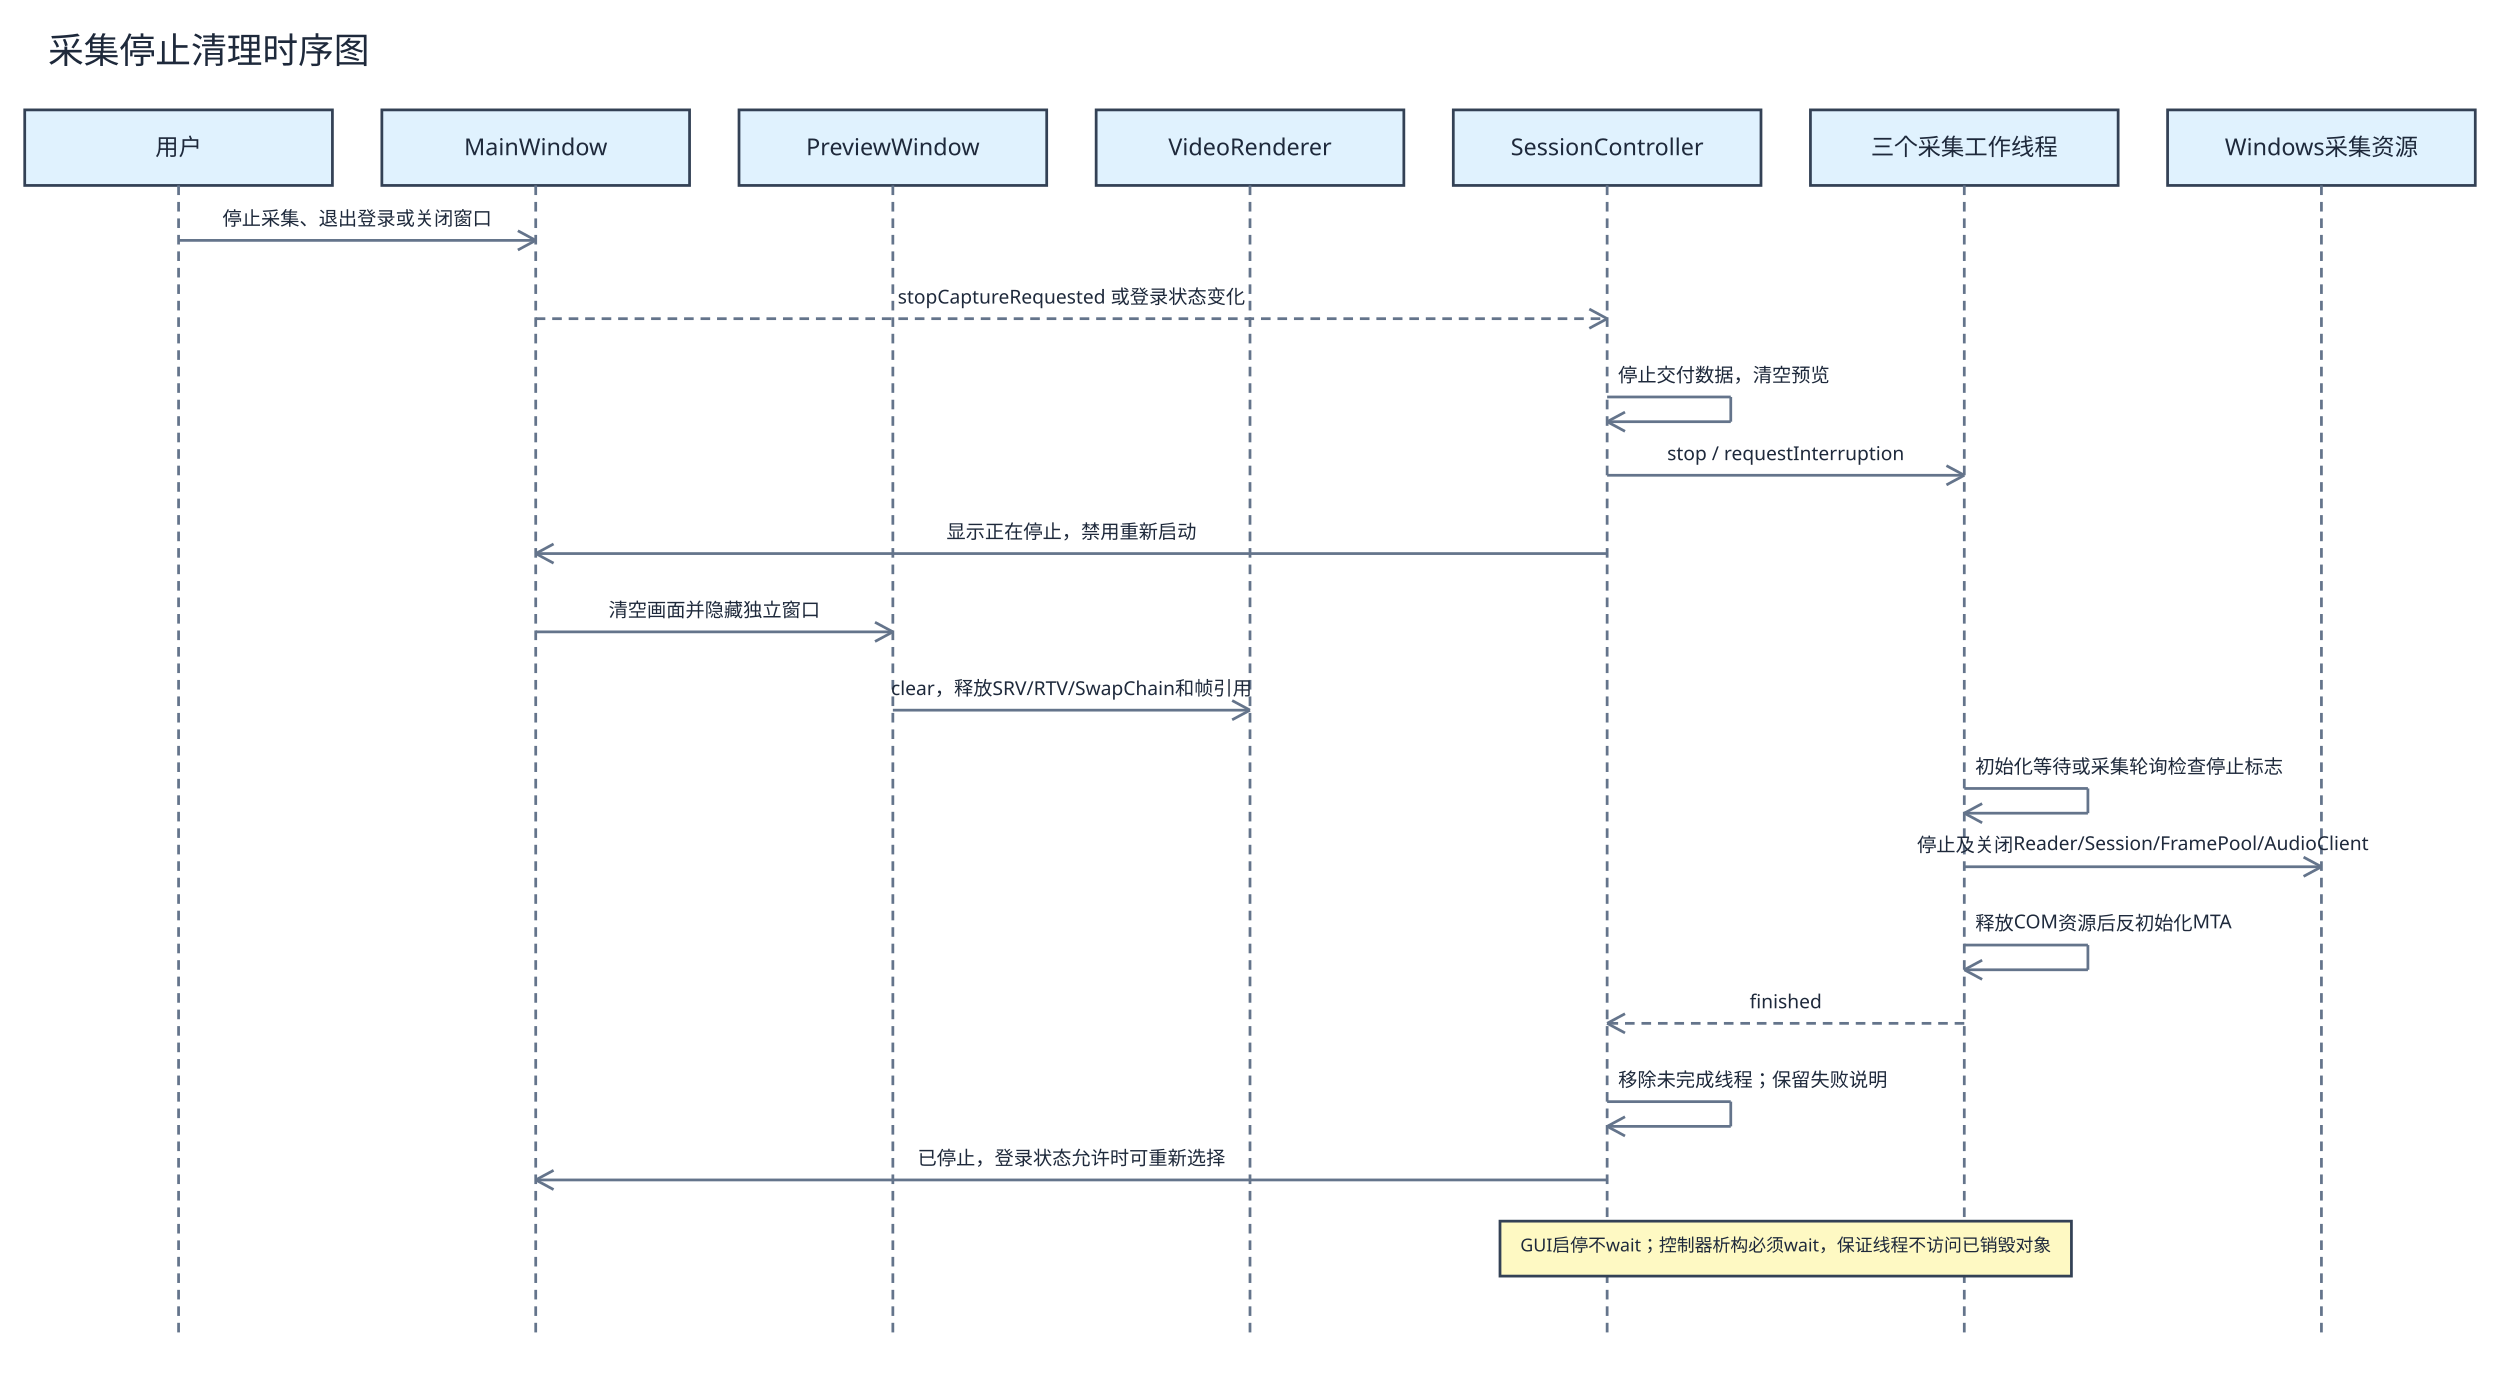
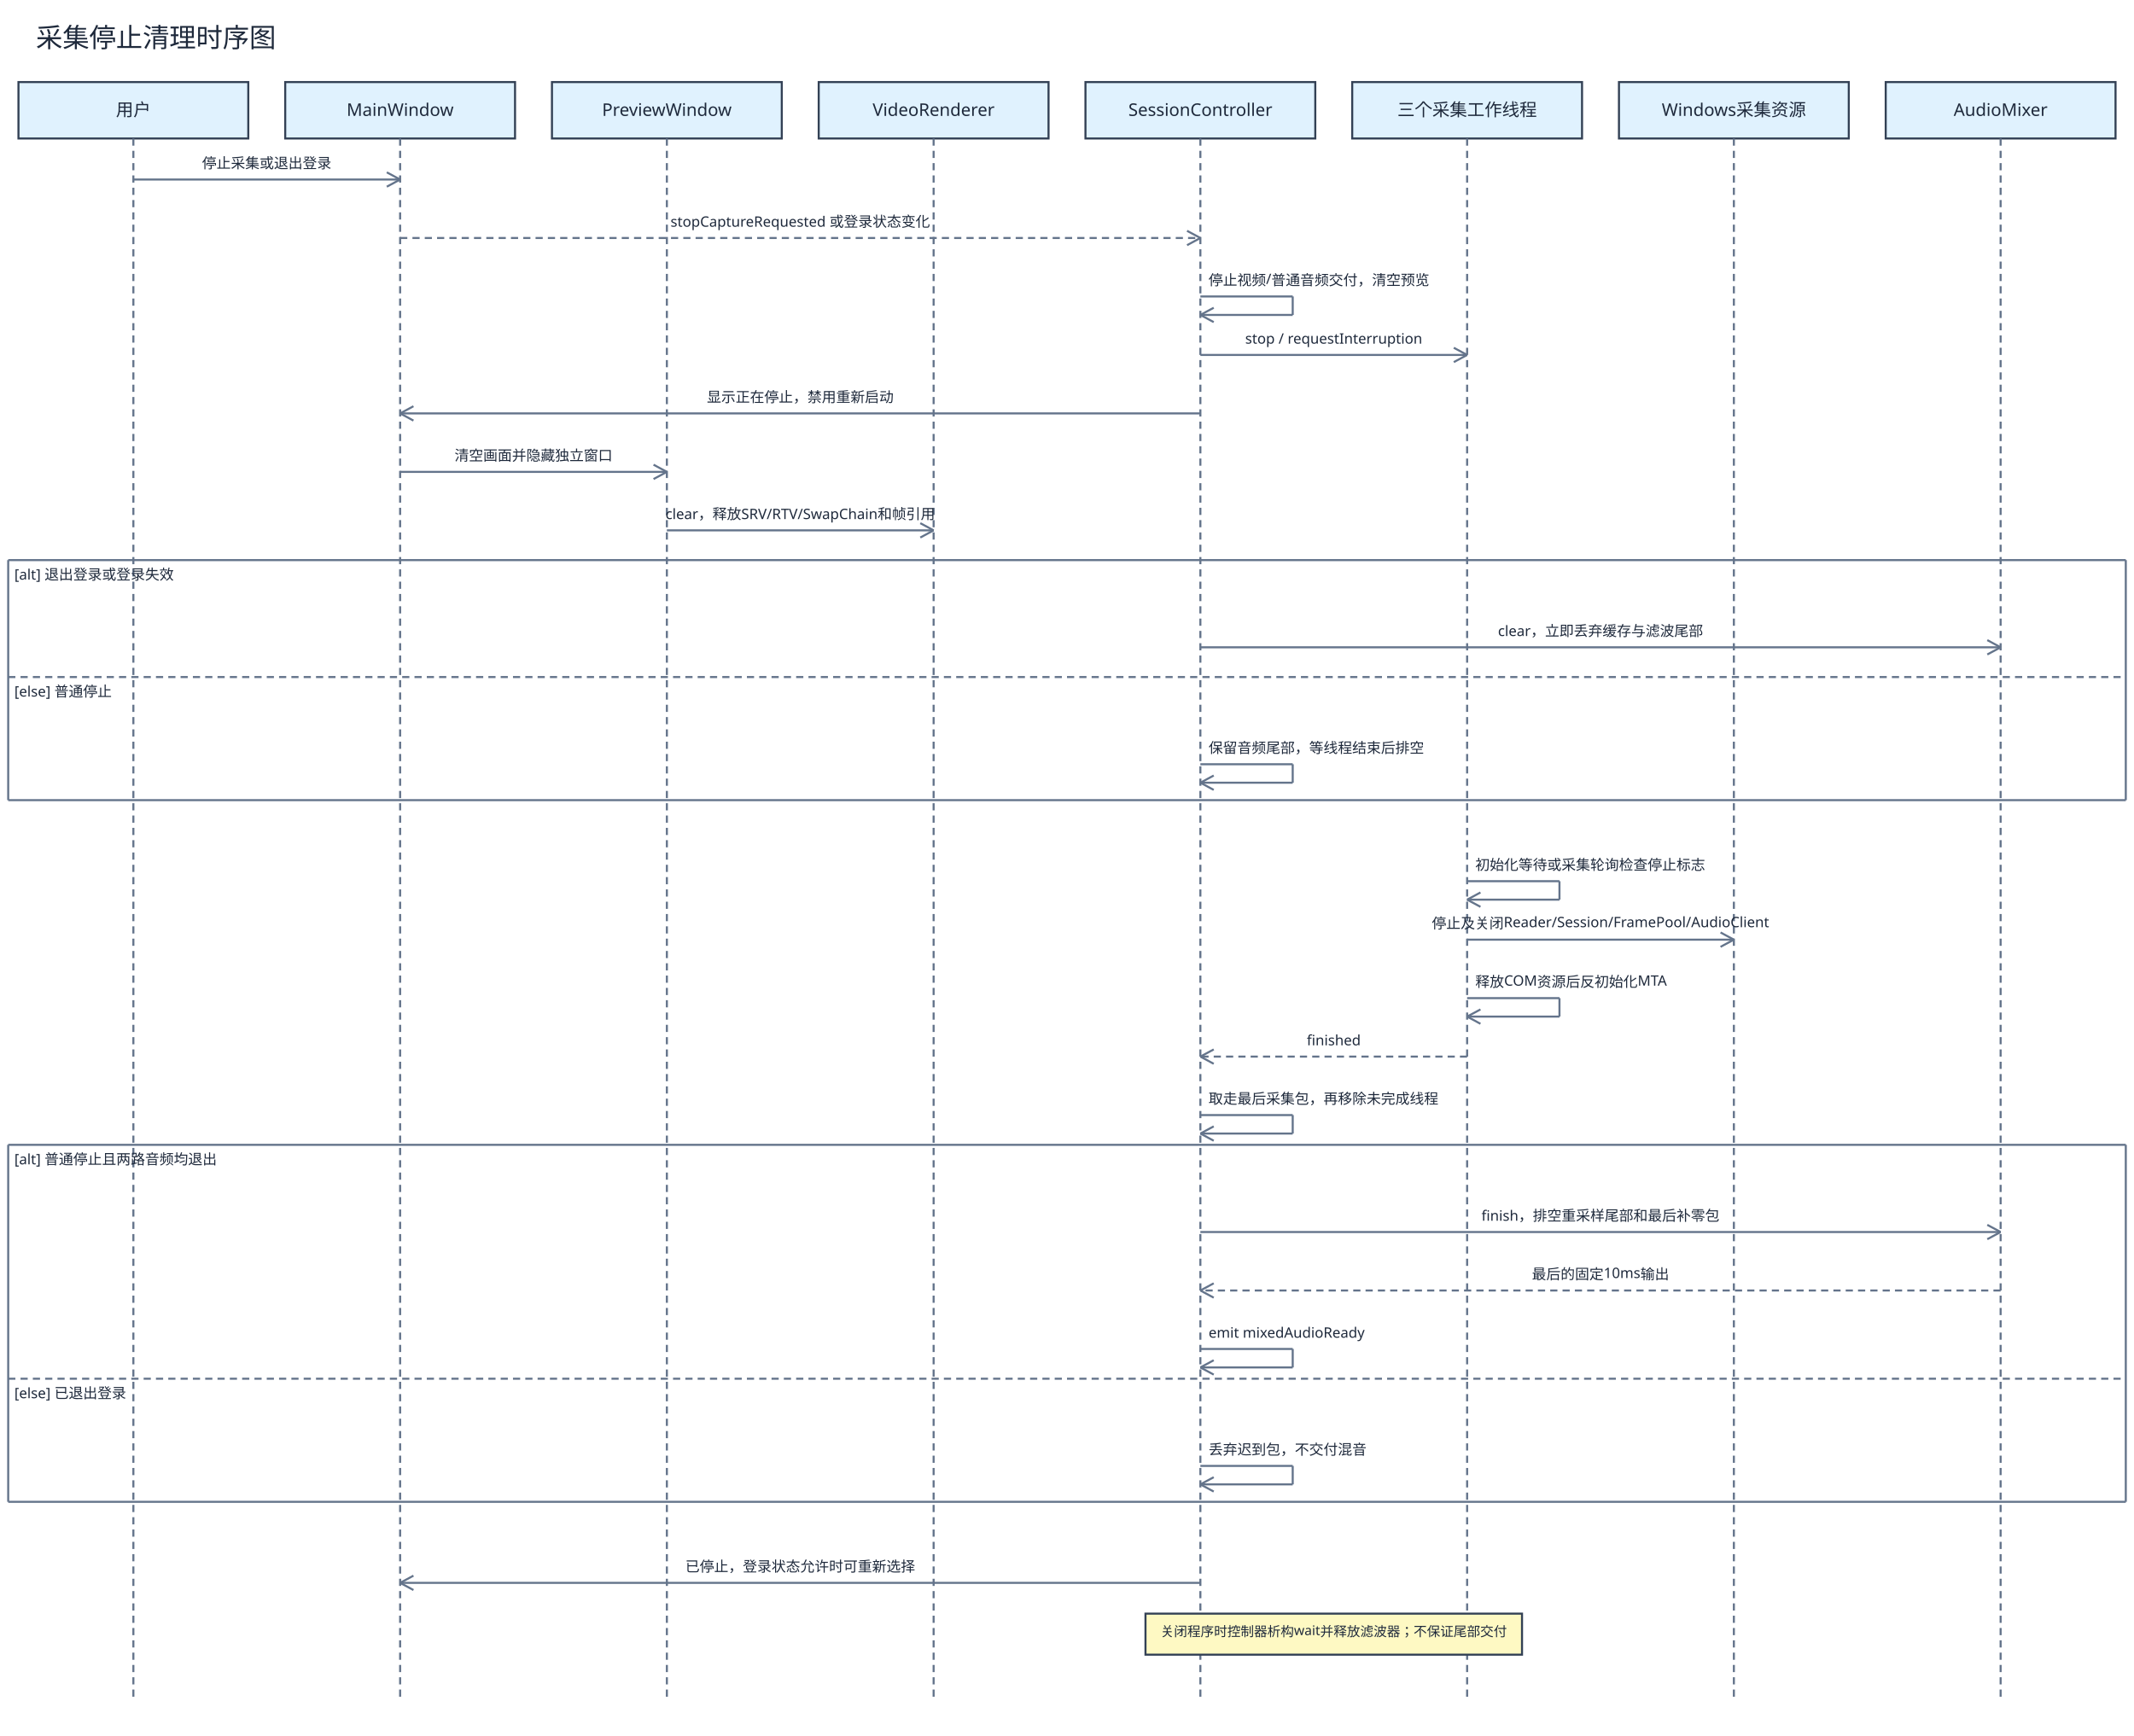
- <svg xmlns="http://www.w3.org/2000/svg" width="1820" height="1008" viewBox="0 0 1820 1008">
+ <svg xmlns="http://www.w3.org/2000/svg" width="2080" height="1692" viewBox="0 0 2080 1692">
  <text x="35" y="46" fill="#1e293b" font-family="Microsoft YaHei, sans-serif" font-size="26" text-anchor="start">采集停止清理时序图</text>
  <rect x="18.0" y="80" width="224" height="55" fill="#e0f2fe" stroke="#334155" stroke-width="2" />
  <text x="130.0" y="113" fill="#1e293b" font-family="Microsoft YaHei, sans-serif" font-size="17" text-anchor="middle">用户</text>
-   <line x1="130.0" y1="135" x2="130.0" y2="973" stroke="#64748b" stroke-width="2" stroke-dasharray="7 5" />
+   <line x1="130.0" y1="135" x2="130.0" y2="1657" stroke="#64748b" stroke-width="2" stroke-dasharray="7 5" />
  <rect x="278.0" y="80" width="224" height="55" fill="#e0f2fe" stroke="#334155" stroke-width="2" />
  <text x="390.0" y="113" fill="#1e293b" font-family="Microsoft YaHei, sans-serif" font-size="17" text-anchor="middle">MainWindow</text>
-   <line x1="390.0" y1="135" x2="390.0" y2="973" stroke="#64748b" stroke-width="2" stroke-dasharray="7 5" />
+   <line x1="390.0" y1="135" x2="390.0" y2="1657" stroke="#64748b" stroke-width="2" stroke-dasharray="7 5" />
  <rect x="538.0" y="80" width="224" height="55" fill="#e0f2fe" stroke="#334155" stroke-width="2" />
  <text x="650.0" y="113" fill="#1e293b" font-family="Microsoft YaHei, sans-serif" font-size="17" text-anchor="middle">PreviewWindow</text>
-   <line x1="650.0" y1="135" x2="650.0" y2="973" stroke="#64748b" stroke-width="2" stroke-dasharray="7 5" />
+   <line x1="650.0" y1="135" x2="650.0" y2="1657" stroke="#64748b" stroke-width="2" stroke-dasharray="7 5" />
  <rect x="798.0" y="80" width="224" height="55" fill="#e0f2fe" stroke="#334155" stroke-width="2" />
  <text x="910.0" y="113" fill="#1e293b" font-family="Microsoft YaHei, sans-serif" font-size="17" text-anchor="middle">VideoRenderer</text>
-   <line x1="910.0" y1="135" x2="910.0" y2="973" stroke="#64748b" stroke-width="2" stroke-dasharray="7 5" />
+   <line x1="910.0" y1="135" x2="910.0" y2="1657" stroke="#64748b" stroke-width="2" stroke-dasharray="7 5" />
  <rect x="1058.0" y="80" width="224" height="55" fill="#e0f2fe" stroke="#334155" stroke-width="2" />
  <text x="1170.0" y="113" fill="#1e293b" font-family="Microsoft YaHei, sans-serif" font-size="17" text-anchor="middle">SessionController</text>
-   <line x1="1170.0" y1="135" x2="1170.0" y2="973" stroke="#64748b" stroke-width="2" stroke-dasharray="7 5" />
+   <line x1="1170.0" y1="135" x2="1170.0" y2="1657" stroke="#64748b" stroke-width="2" stroke-dasharray="7 5" />
  <rect x="1318.0" y="80" width="224" height="55" fill="#e0f2fe" stroke="#334155" stroke-width="2" />
  <text x="1430.0" y="113" fill="#1e293b" font-family="Microsoft YaHei, sans-serif" font-size="17" text-anchor="middle">三个采集工作线程</text>
-   <line x1="1430.0" y1="135" x2="1430.0" y2="973" stroke="#64748b" stroke-width="2" stroke-dasharray="7 5" />
+   <line x1="1430.0" y1="135" x2="1430.0" y2="1657" stroke="#64748b" stroke-width="2" stroke-dasharray="7 5" />
  <rect x="1578.0" y="80" width="224" height="55" fill="#e0f2fe" stroke="#334155" stroke-width="2" />
  <text x="1690.0" y="113" fill="#1e293b" font-family="Microsoft YaHei, sans-serif" font-size="17" text-anchor="middle">Windows采集资源</text>
-   <line x1="1690.0" y1="135" x2="1690.0" y2="973" stroke="#64748b" stroke-width="2" stroke-dasharray="7 5" />
+   <line x1="1690.0" y1="135" x2="1690.0" y2="1657" stroke="#64748b" stroke-width="2" stroke-dasharray="7 5" />
+   <rect x="1838.0" y="80" width="224" height="55" fill="#e0f2fe" stroke="#334155" stroke-width="2" />
+   <text x="1950.0" y="113" fill="#1e293b" font-family="Microsoft YaHei, sans-serif" font-size="17" text-anchor="middle">AudioMixer</text>
+   <line x1="1950.0" y1="135" x2="1950.0" y2="1657" stroke="#64748b" stroke-width="2" stroke-dasharray="7 5" />
  <line x1="130.0" y1="175" x2="390.0" y2="175" stroke="#64748b" stroke-width="2" />
  <line x1="390.0" y1="175" x2="377.0" y2="182.0" stroke="#64748b" stroke-width="2" />
  <line x1="390.0" y1="175" x2="377.0" y2="168.0" stroke="#64748b" stroke-width="2" />
-   <text x="260.0" y="164" fill="#1e293b" font-family="Microsoft YaHei, sans-serif" font-size="14" text-anchor="middle">停止采集、退出登录或关闭窗口</text>
+   <text x="260.0" y="164" fill="#1e293b" font-family="Microsoft YaHei, sans-serif" font-size="14" text-anchor="middle">停止采集或退出登录</text>
  <line x1="390.0" y1="232" x2="1170.0" y2="232" stroke="#64748b" stroke-width="2" stroke-dasharray="7 5" />
  <line x1="1170.0" y1="232" x2="1157.0" y2="239.0" stroke="#64748b" stroke-width="2" />
  <line x1="1170.0" y1="232" x2="1157.0" y2="225.0" stroke="#64748b" stroke-width="2" />
  <text x="780.0" y="221" fill="#1e293b" font-family="Microsoft YaHei, sans-serif" font-size="14" text-anchor="middle">stopCaptureRequested 或登录状态变化</text>
  <line x1="1170.0" y1="289" x2="1260.0" y2="289" stroke="#64748b" stroke-width="2" />
  <line x1="1260.0" y1="289" x2="1260.0" y2="307" stroke="#64748b" stroke-width="2" />
  <line x1="1260.0" y1="307" x2="1170.0" y2="307" stroke="#64748b" stroke-width="2" />
  <line x1="1170.0" y1="307" x2="1183.0" y2="300.0" stroke="#64748b" stroke-width="2" />
  <line x1="1170.0" y1="307" x2="1183.0" y2="314.0" stroke="#64748b" stroke-width="2" />
-   <text x="1178.0" y="278" fill="#1e293b" font-family="Microsoft YaHei, sans-serif" font-size="14" text-anchor="start">停止交付数据，清空预览</text>
+   <text x="1178.0" y="278" fill="#1e293b" font-family="Microsoft YaHei, sans-serif" font-size="14" text-anchor="start">停止视频/普通音频交付，清空预览</text>
  <line x1="1170.0" y1="346" x2="1430.0" y2="346" stroke="#64748b" stroke-width="2" />
  <line x1="1430.0" y1="346" x2="1417.0" y2="353.0" stroke="#64748b" stroke-width="2" />
  <line x1="1430.0" y1="346" x2="1417.0" y2="339.0" stroke="#64748b" stroke-width="2" />
  <text x="1300.0" y="335" fill="#1e293b" font-family="Microsoft YaHei, sans-serif" font-size="14" text-anchor="middle">stop / requestInterruption</text>
  <line x1="1170.0" y1="403" x2="390.0" y2="403" stroke="#64748b" stroke-width="2" />
  <line x1="390.0" y1="403" x2="403.0" y2="396.0" stroke="#64748b" stroke-width="2" />
  <line x1="390.0" y1="403" x2="403.0" y2="410.0" stroke="#64748b" stroke-width="2" />
  <text x="780.0" y="392" fill="#1e293b" font-family="Microsoft YaHei, sans-serif" font-size="14" text-anchor="middle">显示正在停止，禁用重新启动</text>
  <line x1="390.0" y1="460" x2="650.0" y2="460" stroke="#64748b" stroke-width="2" />
  <line x1="650.0" y1="460" x2="637.0" y2="467.0" stroke="#64748b" stroke-width="2" />
  <line x1="650.0" y1="460" x2="637.0" y2="453.0" stroke="#64748b" stroke-width="2" />
  <text x="520.0" y="449" fill="#1e293b" font-family="Microsoft YaHei, sans-serif" font-size="14" text-anchor="middle">清空画面并隐藏独立窗口</text>
  <line x1="650.0" y1="517" x2="910.0" y2="517" stroke="#64748b" stroke-width="2" />
  <line x1="910.0" y1="517" x2="897.0" y2="524.0" stroke="#64748b" stroke-width="2" />
  <line x1="910.0" y1="517" x2="897.0" y2="510.0" stroke="#64748b" stroke-width="2" />
  <text x="780.0" y="506" fill="#1e293b" font-family="Microsoft YaHei, sans-serif" font-size="14" text-anchor="middle">clear，释放SRV/RTV/SwapChain和帧引用</text>
-   <line x1="1430.0" y1="574" x2="1520.0" y2="574" stroke="#64748b" stroke-width="2" />
-   <line x1="1520.0" y1="574" x2="1520.0" y2="592" stroke="#64748b" stroke-width="2" />
-   <line x1="1520.0" y1="592" x2="1430.0" y2="592" stroke="#64748b" stroke-width="2" />
-   <line x1="1430.0" y1="592" x2="1443.0" y2="585.0" stroke="#64748b" stroke-width="2" />
-   <line x1="1430.0" y1="592" x2="1443.0" y2="599.0" stroke="#64748b" stroke-width="2" />
-   <text x="1438.0" y="563" fill="#1e293b" font-family="Microsoft YaHei, sans-serif" font-size="14" text-anchor="start">初始化等待或采集轮询检查停止标志</text>
-   <line x1="1430.0" y1="631" x2="1690.0" y2="631" stroke="#64748b" stroke-width="2" />
-   <line x1="1690.0" y1="631" x2="1677.0" y2="638.0" stroke="#64748b" stroke-width="2" />
-   <line x1="1690.0" y1="631" x2="1677.0" y2="624.0" stroke="#64748b" stroke-width="2" />
-   <text x="1560.0" y="620" fill="#1e293b" font-family="Microsoft YaHei, sans-serif" font-size="14" text-anchor="middle">停止及关闭Reader/Session/FramePool/AudioClient</text>
-   <line x1="1430.0" y1="688" x2="1520.0" y2="688" stroke="#64748b" stroke-width="2" />
-   <line x1="1520.0" y1="688" x2="1520.0" y2="706" stroke="#64748b" stroke-width="2" />
-   <line x1="1520.0" y1="706" x2="1430.0" y2="706" stroke="#64748b" stroke-width="2" />
-   <line x1="1430.0" y1="706" x2="1443.0" y2="699.0" stroke="#64748b" stroke-width="2" />
-   <line x1="1430.0" y1="706" x2="1443.0" y2="713.0" stroke="#64748b" stroke-width="2" />
-   <text x="1438.0" y="677" fill="#1e293b" font-family="Microsoft YaHei, sans-serif" font-size="14" text-anchor="start">释放COM资源后反初始化MTA</text>
-   <line x1="1430.0" y1="745" x2="1170.0" y2="745" stroke="#64748b" stroke-width="2" stroke-dasharray="7 5" />
-   <line x1="1170.0" y1="745" x2="1183.0" y2="738.0" stroke="#64748b" stroke-width="2" />
-   <line x1="1170.0" y1="745" x2="1183.0" y2="752.0" stroke="#64748b" stroke-width="2" />
-   <text x="1300.0" y="734" fill="#1e293b" font-family="Microsoft YaHei, sans-serif" font-size="14" text-anchor="middle">finished</text>
-   <line x1="1170.0" y1="802" x2="1260.0" y2="802" stroke="#64748b" stroke-width="2" />
-   <line x1="1260.0" y1="802" x2="1260.0" y2="820" stroke="#64748b" stroke-width="2" />
-   <line x1="1260.0" y1="820" x2="1170.0" y2="820" stroke="#64748b" stroke-width="2" />
-   <line x1="1170.0" y1="820" x2="1183.0" y2="813.0" stroke="#64748b" stroke-width="2" />
-   <line x1="1170.0" y1="820" x2="1183.0" y2="827.0" stroke="#64748b" stroke-width="2" />
-   <text x="1178.0" y="791" fill="#1e293b" font-family="Microsoft YaHei, sans-serif" font-size="14" text-anchor="start">移除未完成线程；保留失败说明</text>
-   <line x1="1170.0" y1="859" x2="390.0" y2="859" stroke="#64748b" stroke-width="2" />
-   <line x1="390.0" y1="859" x2="403.0" y2="852.0" stroke="#64748b" stroke-width="2" />
-   <line x1="390.0" y1="859" x2="403.0" y2="866.0" stroke="#64748b" stroke-width="2" />
-   <text x="780.0" y="848" fill="#1e293b" font-family="Microsoft YaHei, sans-serif" font-size="14" text-anchor="middle">已停止，登录状态允许时可重新选择</text>
-   <rect x="1092.0" y="889" width="416.0" height="40" fill="#fef9c3" stroke="#334155" stroke-width="2" />
-   <text x="1300.0" y="911" fill="#1e293b" font-family="Microsoft YaHei, sans-serif" font-size="13" text-anchor="middle">GUI启停不wait；控制器析构必须wait，保证线程不访问已销毁对象</text>
+   <text x="14" y="565" fill="#1e293b" font-family="Microsoft YaHei, sans-serif" font-size="14" text-anchor="start">[alt] 退出登录或登录失效</text>
+   <line x1="8" y1="546" x2="2072" y2="546" stroke="#64748b" stroke-width="2" />
+   <line x1="1170.0" y1="631" x2="1950.0" y2="631" stroke="#64748b" stroke-width="2" />
+   <line x1="1950.0" y1="631" x2="1937.0" y2="638.0" stroke="#64748b" stroke-width="2" />
+   <line x1="1950.0" y1="631" x2="1937.0" y2="624.0" stroke="#64748b" stroke-width="2" />
+   <text x="1560.0" y="620" fill="#1e293b" font-family="Microsoft YaHei, sans-serif" font-size="14" text-anchor="middle">clear，立即丢弃缓存与滤波尾部</text>
+   <line x1="8" y1="660" x2="2072" y2="660" stroke="#64748b" stroke-width="2" stroke-dasharray="7 5" />
+   <text x="14" y="679" fill="#1e293b" font-family="Microsoft YaHei, sans-serif" font-size="14" text-anchor="start">[else] 普通停止</text>
+   <line x1="1170.0" y1="745" x2="1260.0" y2="745" stroke="#64748b" stroke-width="2" />
+   <line x1="1260.0" y1="745" x2="1260.0" y2="763" stroke="#64748b" stroke-width="2" />
+   <line x1="1260.0" y1="763" x2="1170.0" y2="763" stroke="#64748b" stroke-width="2" />
+   <line x1="1170.0" y1="763" x2="1183.0" y2="756.0" stroke="#64748b" stroke-width="2" />
+   <line x1="1170.0" y1="763" x2="1183.0" y2="770.0" stroke="#64748b" stroke-width="2" />
+   <text x="1178.0" y="734" fill="#1e293b" font-family="Microsoft YaHei, sans-serif" font-size="14" text-anchor="start">保留音频尾部，等线程结束后排空</text>
+   <line x1="8" y1="546" x2="8" y2="780" stroke="#64748b" stroke-width="2" />
+   <line x1="2072" y1="546" x2="2072" y2="780" stroke="#64748b" stroke-width="2" />
+   <line x1="8" y1="780" x2="2072" y2="780" stroke="#64748b" stroke-width="2" />
+   <line x1="1430.0" y1="859" x2="1520.0" y2="859" stroke="#64748b" stroke-width="2" />
+   <line x1="1520.0" y1="859" x2="1520.0" y2="877" stroke="#64748b" stroke-width="2" />
+   <line x1="1520.0" y1="877" x2="1430.0" y2="877" stroke="#64748b" stroke-width="2" />
+   <line x1="1430.0" y1="877" x2="1443.0" y2="870.0" stroke="#64748b" stroke-width="2" />
+   <line x1="1430.0" y1="877" x2="1443.0" y2="884.0" stroke="#64748b" stroke-width="2" />
+   <text x="1438.0" y="848" fill="#1e293b" font-family="Microsoft YaHei, sans-serif" font-size="14" text-anchor="start">初始化等待或采集轮询检查停止标志</text>
+   <line x1="1430.0" y1="916" x2="1690.0" y2="916" stroke="#64748b" stroke-width="2" />
+   <line x1="1690.0" y1="916" x2="1677.0" y2="923.0" stroke="#64748b" stroke-width="2" />
+   <line x1="1690.0" y1="916" x2="1677.0" y2="909.0" stroke="#64748b" stroke-width="2" />
+   <text x="1560.0" y="905" fill="#1e293b" font-family="Microsoft YaHei, sans-serif" font-size="14" text-anchor="middle">停止及关闭Reader/Session/FramePool/AudioClient</text>
+   <line x1="1430.0" y1="973" x2="1520.0" y2="973" stroke="#64748b" stroke-width="2" />
+   <line x1="1520.0" y1="973" x2="1520.0" y2="991" stroke="#64748b" stroke-width="2" />
+   <line x1="1520.0" y1="991" x2="1430.0" y2="991" stroke="#64748b" stroke-width="2" />
+   <line x1="1430.0" y1="991" x2="1443.0" y2="984.0" stroke="#64748b" stroke-width="2" />
+   <line x1="1430.0" y1="991" x2="1443.0" y2="998.0" stroke="#64748b" stroke-width="2" />
+   <text x="1438.0" y="962" fill="#1e293b" font-family="Microsoft YaHei, sans-serif" font-size="14" text-anchor="start">释放COM资源后反初始化MTA</text>
+   <line x1="1430.0" y1="1030" x2="1170.0" y2="1030" stroke="#64748b" stroke-width="2" stroke-dasharray="7 5" />
+   <line x1="1170.0" y1="1030" x2="1183.0" y2="1023.0" stroke="#64748b" stroke-width="2" />
+   <line x1="1170.0" y1="1030" x2="1183.0" y2="1037.0" stroke="#64748b" stroke-width="2" />
+   <text x="1300.0" y="1019" fill="#1e293b" font-family="Microsoft YaHei, sans-serif" font-size="14" text-anchor="middle">finished</text>
+   <line x1="1170.0" y1="1087" x2="1260.0" y2="1087" stroke="#64748b" stroke-width="2" />
+   <line x1="1260.0" y1="1087" x2="1260.0" y2="1105" stroke="#64748b" stroke-width="2" />
+   <line x1="1260.0" y1="1105" x2="1170.0" y2="1105" stroke="#64748b" stroke-width="2" />
+   <line x1="1170.0" y1="1105" x2="1183.0" y2="1098.0" stroke="#64748b" stroke-width="2" />
+   <line x1="1170.0" y1="1105" x2="1183.0" y2="1112.0" stroke="#64748b" stroke-width="2" />
+   <text x="1178.0" y="1076" fill="#1e293b" font-family="Microsoft YaHei, sans-serif" font-size="14" text-anchor="start">取走最后采集包，再移除未完成线程</text>
+   <text x="14" y="1135" fill="#1e293b" font-family="Microsoft YaHei, sans-serif" font-size="14" text-anchor="start">[alt] 普通停止且两路音频均退出</text>
+   <line x1="8" y1="1116" x2="2072" y2="1116" stroke="#64748b" stroke-width="2" />
+   <line x1="1170.0" y1="1201" x2="1950.0" y2="1201" stroke="#64748b" stroke-width="2" />
+   <line x1="1950.0" y1="1201" x2="1937.0" y2="1208.0" stroke="#64748b" stroke-width="2" />
+   <line x1="1950.0" y1="1201" x2="1937.0" y2="1194.0" stroke="#64748b" stroke-width="2" />
+   <text x="1560.0" y="1190" fill="#1e293b" font-family="Microsoft YaHei, sans-serif" font-size="14" text-anchor="middle">finish，排空重采样尾部和最后补零包</text>
+   <line x1="1950.0" y1="1258" x2="1170.0" y2="1258" stroke="#64748b" stroke-width="2" stroke-dasharray="7 5" />
+   <line x1="1170.0" y1="1258" x2="1183.0" y2="1251.0" stroke="#64748b" stroke-width="2" />
+   <line x1="1170.0" y1="1258" x2="1183.0" y2="1265.0" stroke="#64748b" stroke-width="2" />
+   <text x="1560.0" y="1247" fill="#1e293b" font-family="Microsoft YaHei, sans-serif" font-size="14" text-anchor="middle">最后的固定10ms输出</text>
+   <line x1="1170.0" y1="1315" x2="1260.0" y2="1315" stroke="#64748b" stroke-width="2" />
+   <line x1="1260.0" y1="1315" x2="1260.0" y2="1333" stroke="#64748b" stroke-width="2" />
+   <line x1="1260.0" y1="1333" x2="1170.0" y2="1333" stroke="#64748b" stroke-width="2" />
+   <line x1="1170.0" y1="1333" x2="1183.0" y2="1326.0" stroke="#64748b" stroke-width="2" />
+   <line x1="1170.0" y1="1333" x2="1183.0" y2="1340.0" stroke="#64748b" stroke-width="2" />
+   <text x="1178.0" y="1304" fill="#1e293b" font-family="Microsoft YaHei, sans-serif" font-size="14" text-anchor="start">emit mixedAudioReady</text>
+   <line x1="8" y1="1344" x2="2072" y2="1344" stroke="#64748b" stroke-width="2" stroke-dasharray="7 5" />
+   <text x="14" y="1363" fill="#1e293b" font-family="Microsoft YaHei, sans-serif" font-size="14" text-anchor="start">[else] 已退出登录</text>
+   <line x1="1170.0" y1="1429" x2="1260.0" y2="1429" stroke="#64748b" stroke-width="2" />
+   <line x1="1260.0" y1="1429" x2="1260.0" y2="1447" stroke="#64748b" stroke-width="2" />
+   <line x1="1260.0" y1="1447" x2="1170.0" y2="1447" stroke="#64748b" stroke-width="2" />
+   <line x1="1170.0" y1="1447" x2="1183.0" y2="1440.0" stroke="#64748b" stroke-width="2" />
+   <line x1="1170.0" y1="1447" x2="1183.0" y2="1454.0" stroke="#64748b" stroke-width="2" />
+   <text x="1178.0" y="1418" fill="#1e293b" font-family="Microsoft YaHei, sans-serif" font-size="14" text-anchor="start">丢弃迟到包，不交付混音</text>
+   <line x1="8" y1="1116" x2="8" y2="1464" stroke="#64748b" stroke-width="2" />
+   <line x1="2072" y1="1116" x2="2072" y2="1464" stroke="#64748b" stroke-width="2" />
+   <line x1="8" y1="1464" x2="2072" y2="1464" stroke="#64748b" stroke-width="2" />
+   <line x1="1170.0" y1="1543" x2="390.0" y2="1543" stroke="#64748b" stroke-width="2" />
+   <line x1="390.0" y1="1543" x2="403.0" y2="1536.0" stroke="#64748b" stroke-width="2" />
+   <line x1="390.0" y1="1543" x2="403.0" y2="1550.0" stroke="#64748b" stroke-width="2" />
+   <text x="780.0" y="1532" fill="#1e293b" font-family="Microsoft YaHei, sans-serif" font-size="14" text-anchor="middle">已停止，登录状态允许时可重新选择</text>
+   <rect x="1116.5" y="1573" width="367.0" height="40" fill="#fef9c3" stroke="#334155" stroke-width="2" />
+   <text x="1300.0" y="1595" fill="#1e293b" font-family="Microsoft YaHei, sans-serif" font-size="13" text-anchor="middle">关闭程序时控制器析构wait并释放滤波器；不保证尾部交付</text>
</svg>
